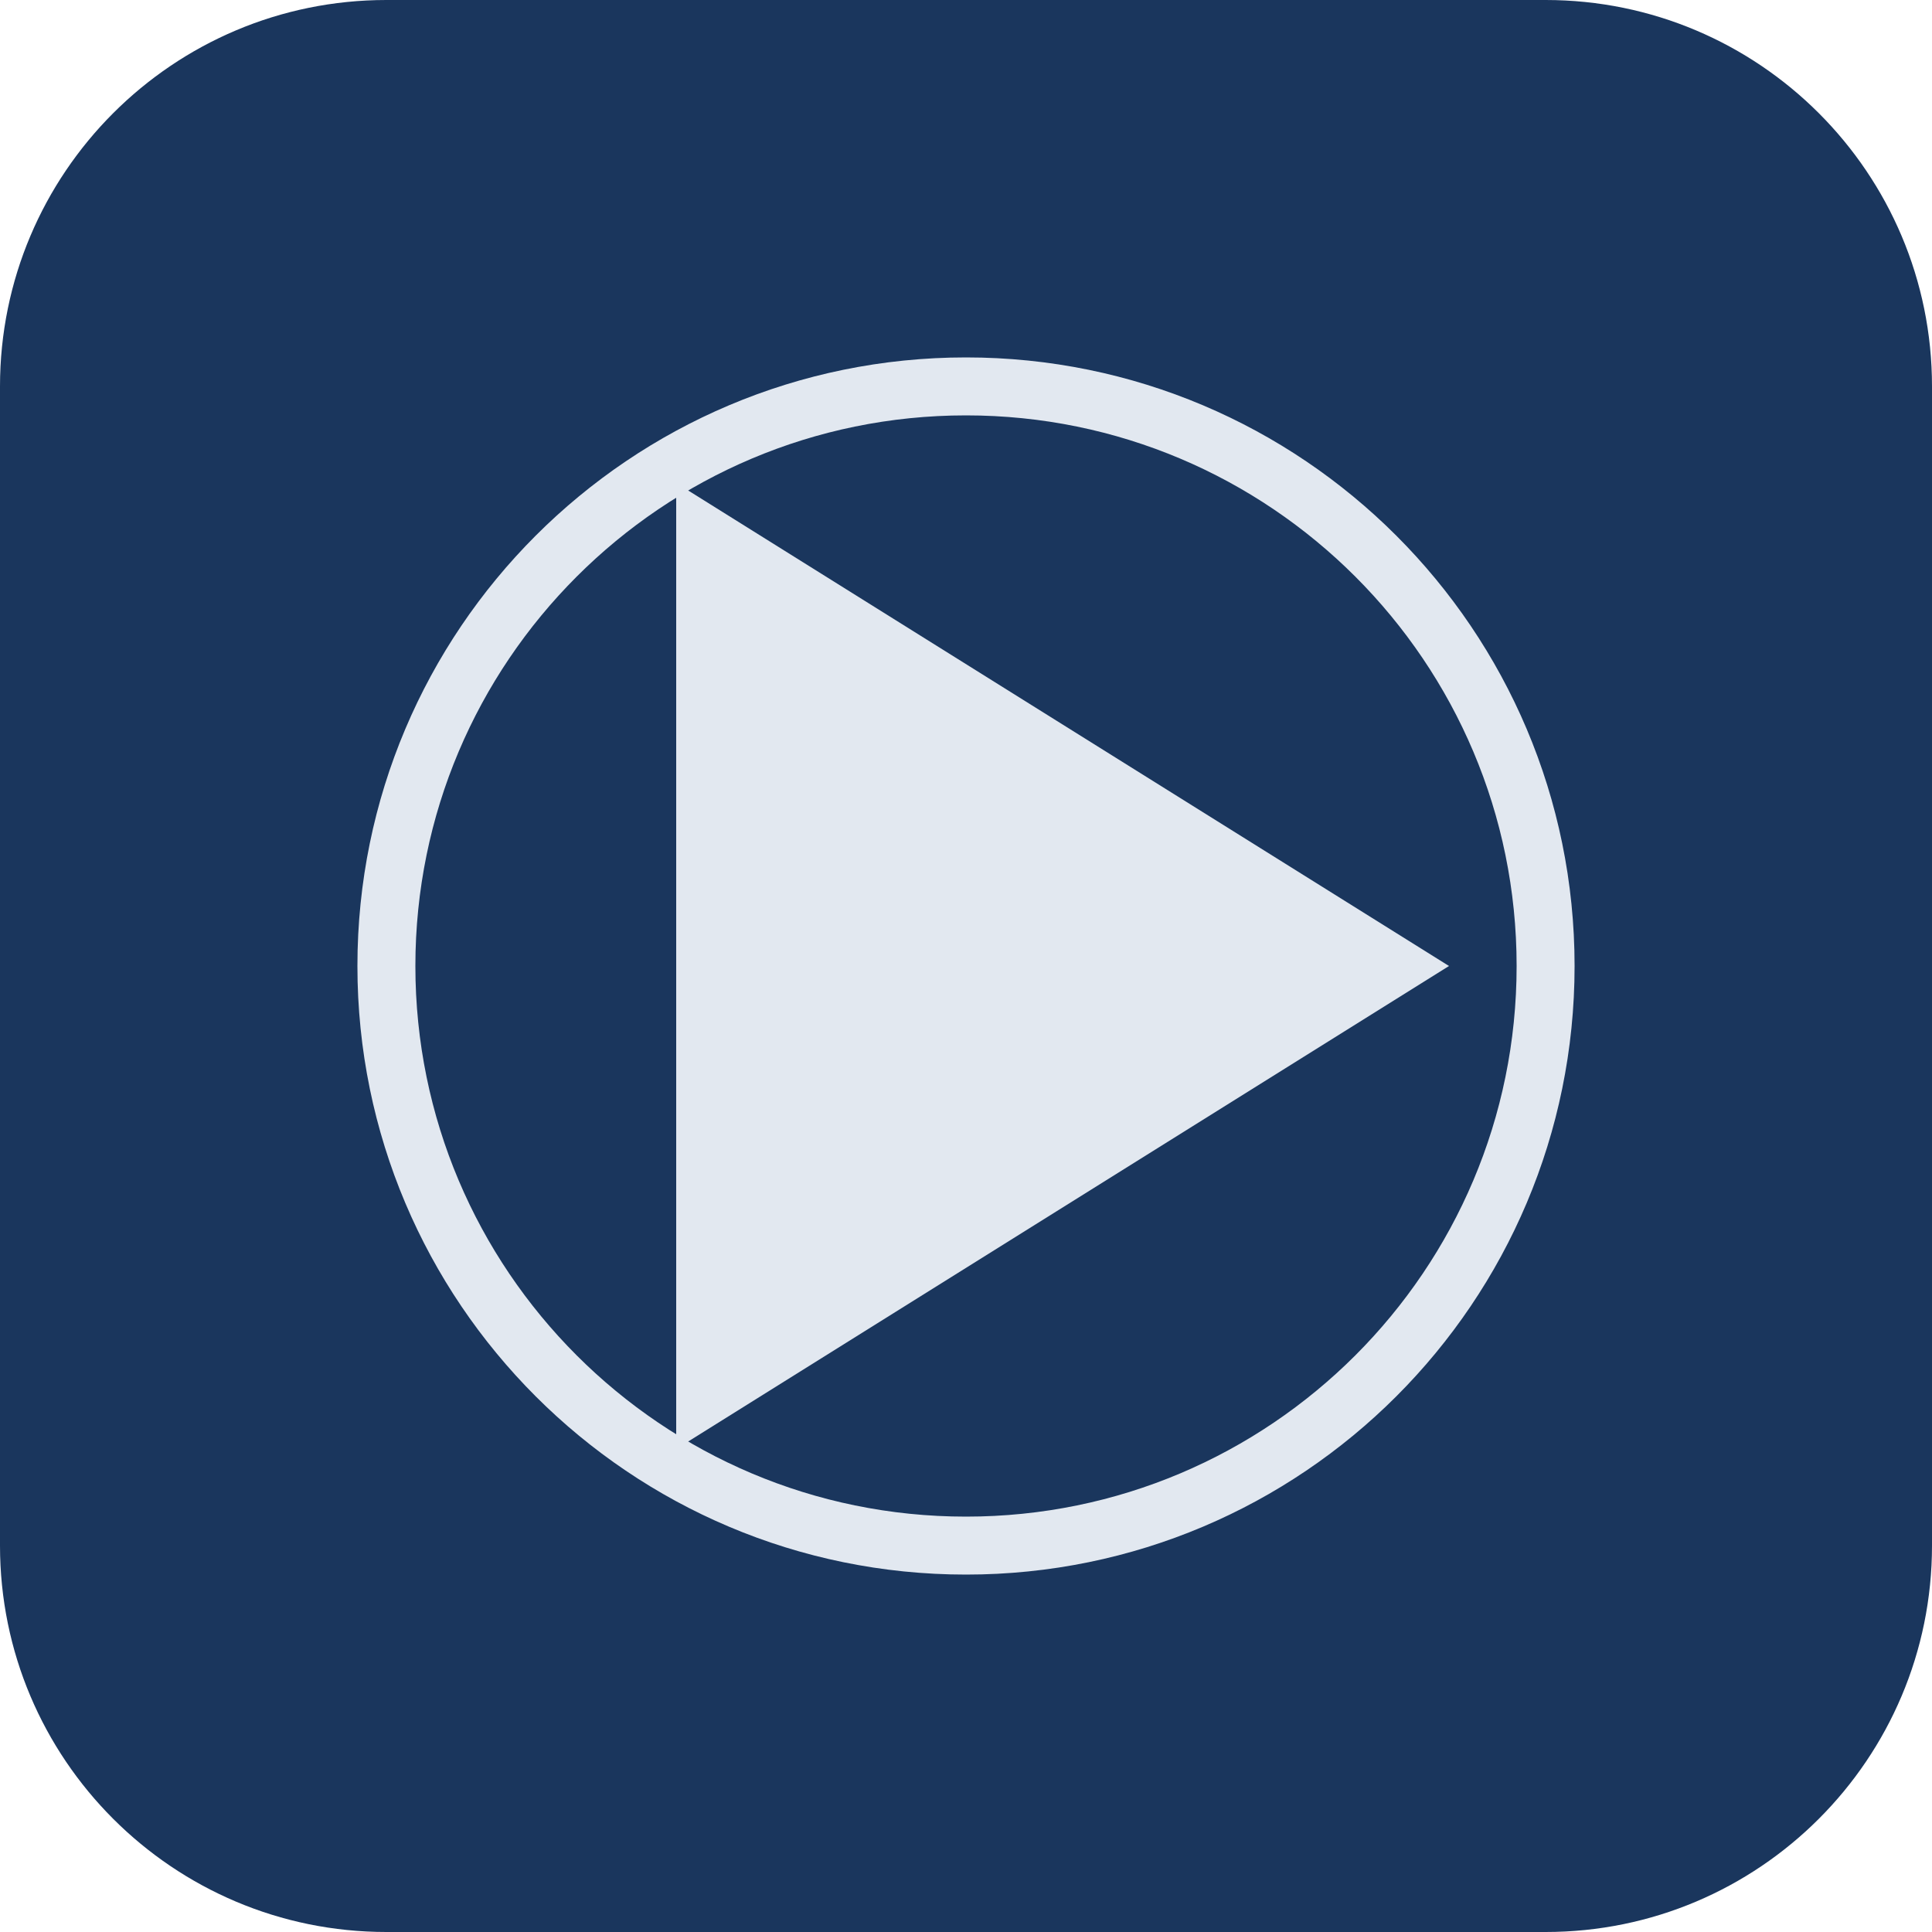
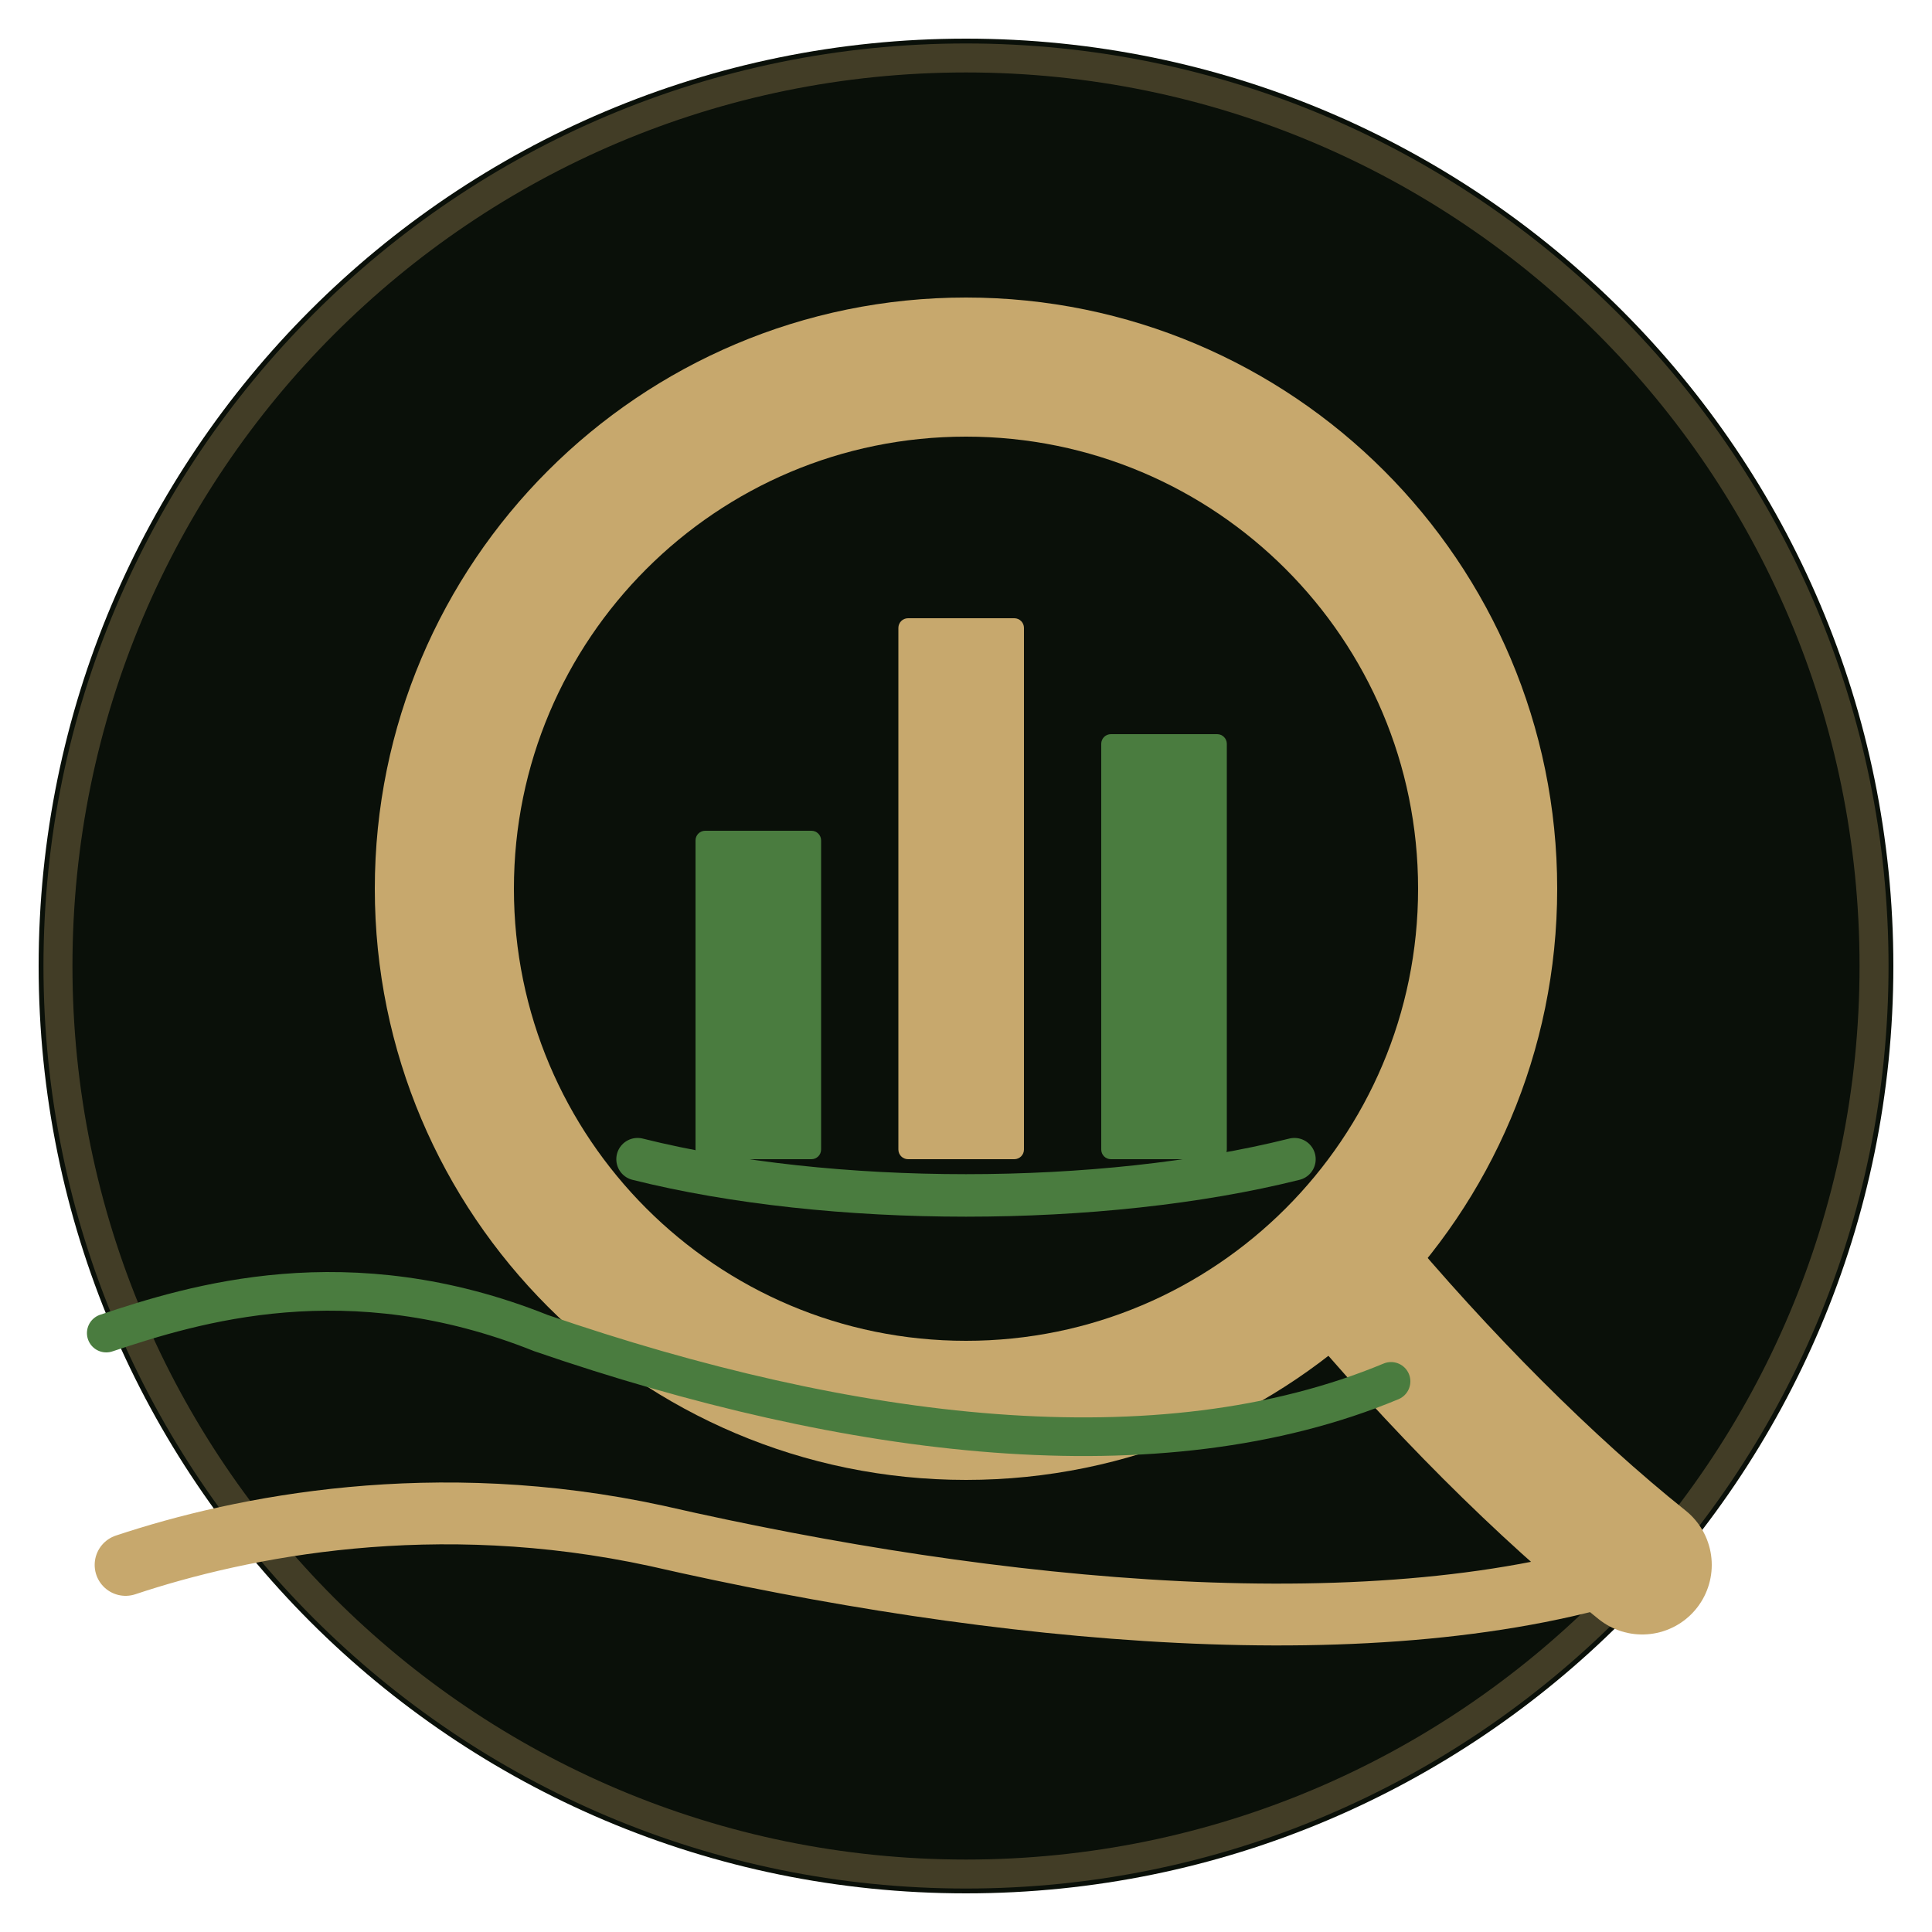
- <svg xmlns="http://www.w3.org/2000/svg" viewBox="0 0 100 100">
-   <rect width="100" height="100" rx="20" fill="#1a365d" />
-   <polygon points="35,25 35,75 75,50" fill="#e2e8f0" />
-   <circle cx="50" cy="50" r="30" fill="none" stroke="#e2e8f0" stroke-width="3" />
+ <svg xmlns="http://www.w3.org/2000/svg" viewBox="0 0 100 100" width="64" height="64">
+   <circle cx="50" cy="50" r="48" fill="#0a1009" />
+   <circle cx="50" cy="50" r="47" fill="none" stroke="#C7A86D" stroke-width="1.5" opacity="0.3" />
+   <rect x="36" y="43" width="6.5" height="17" rx="0.5" fill="#4a7c3f" />
+   <rect x="46.5" y="32" width="6.5" height="28" rx="0.5" fill="#C7A86D" />
+   <rect x="57" y="38" width="6.5" height="22" rx="0.5" fill="#4a7c3f" />
+   <path d="M 33 60 C 43 62.5, 57 62.5, 67 60" stroke="#4a7c3f" stroke-width="2.2" stroke-linecap="round" fill="none" />
+   <circle cx="50" cy="46" r="27" stroke="#C7A86D" stroke-width="7.2" fill="none" />
+   <path d="M 69.5 65.5 C 74.5 71.5, 80 77, 85 81" stroke="#C7A86D" stroke-width="7.2" stroke-linecap="round" fill="none" />
+   <path d="M 85 81 C 71.5 85.5, 51.5 83.5, 34 79.5 C 22.5 77, 12.5 79, 6.5 81" stroke="#C7A86D" stroke-width="3.2" stroke-linecap="round" fill="none" />
+   <path d="M 72 71.5 C 60 76.5, 44 74.5, 28 69 C 18 65, 10 67.5, 5.5 69" stroke="#4a7c3f" stroke-width="2" stroke-linecap="round" fill="none" />
</svg>
